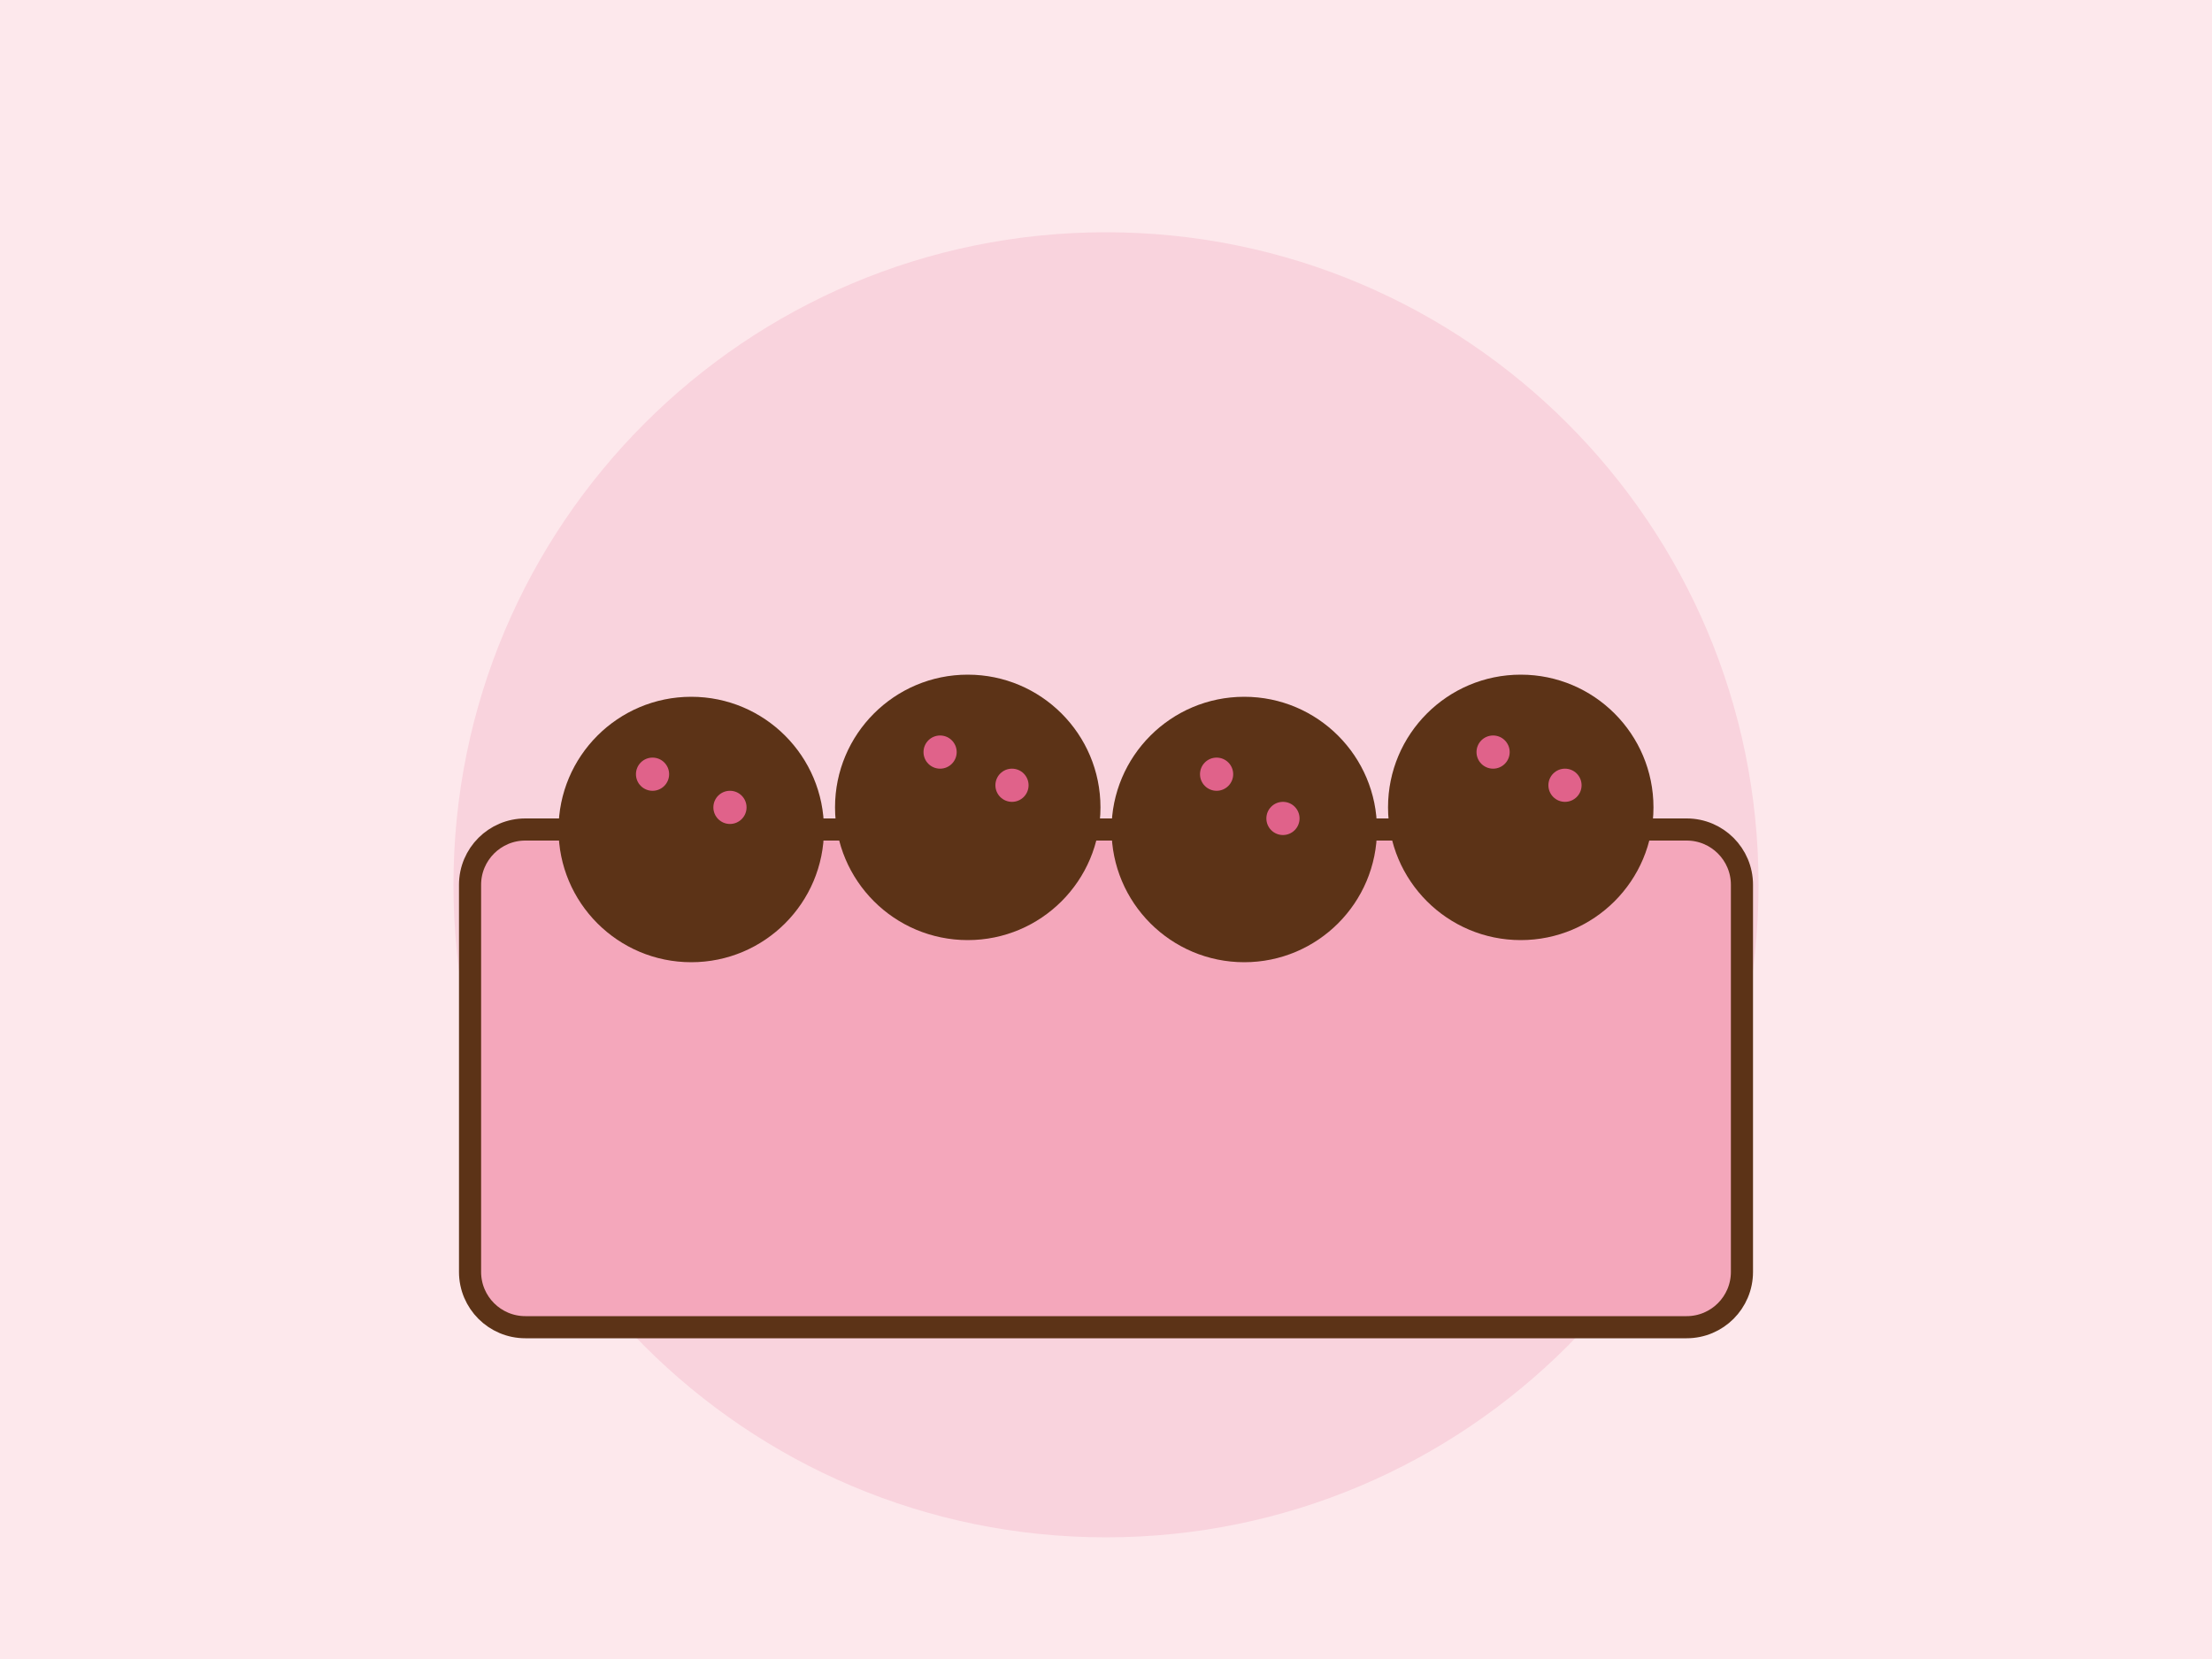
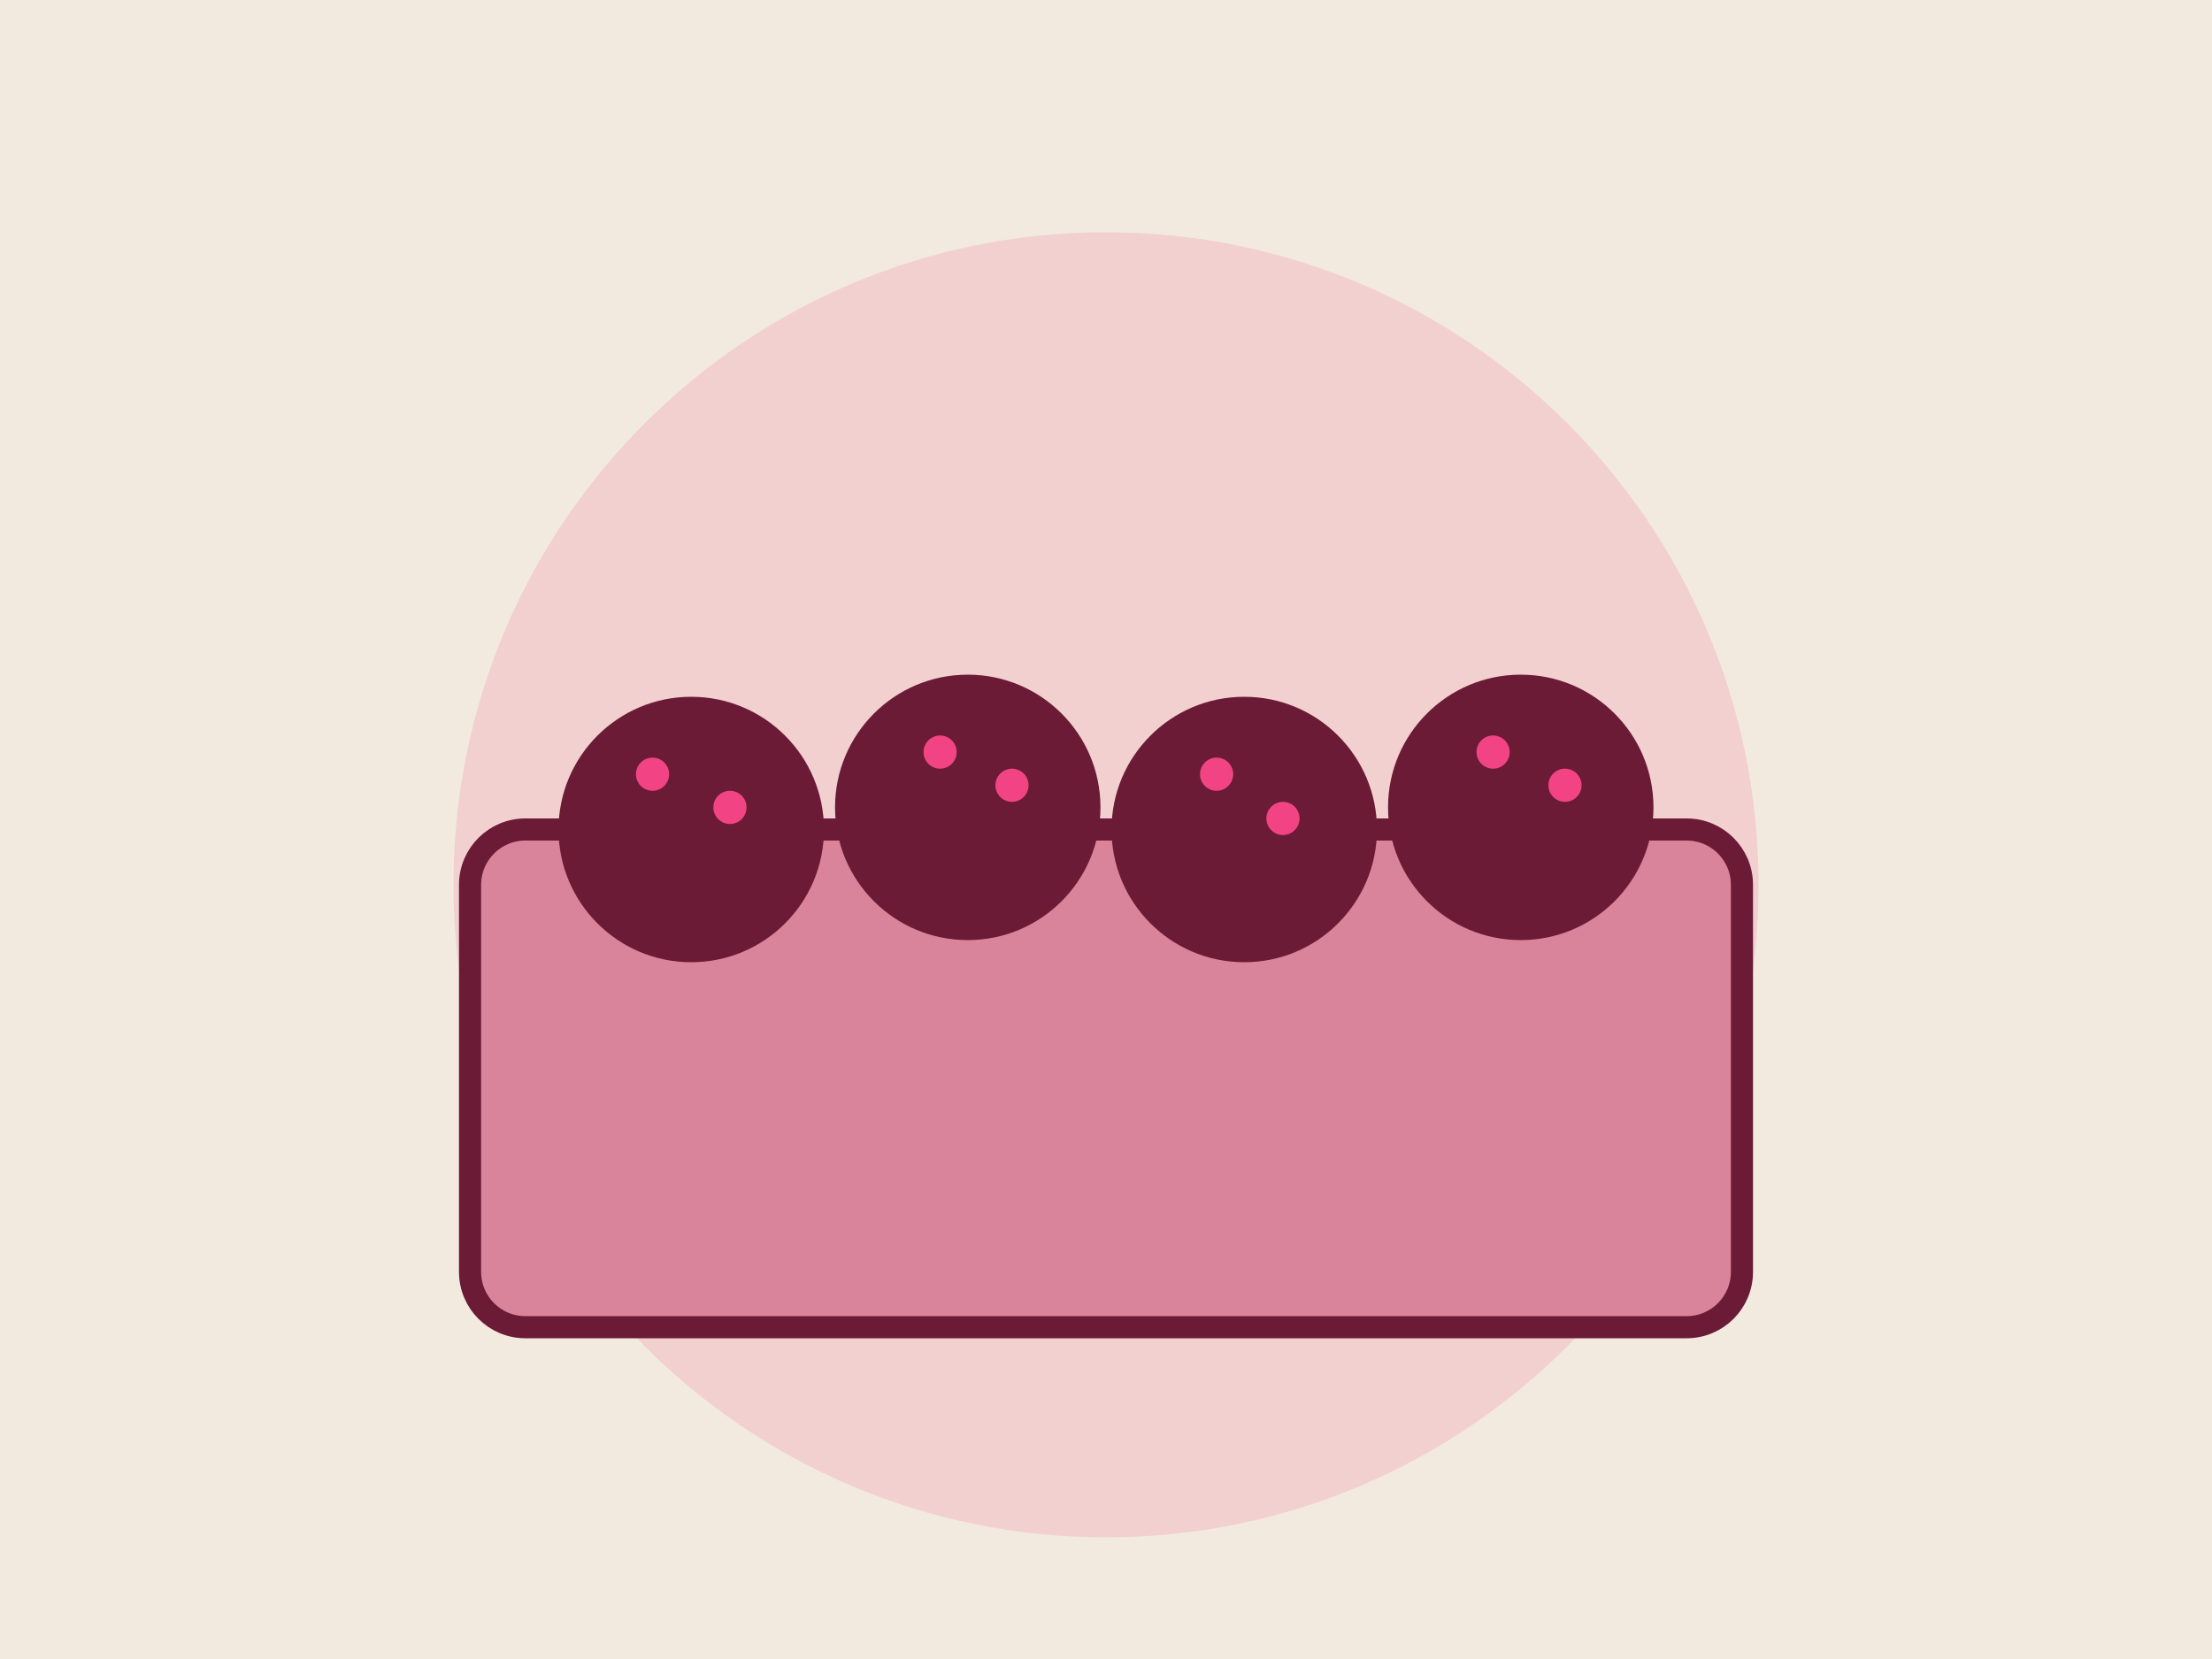
<svg xmlns="http://www.w3.org/2000/svg" viewBox="0 0 400 300">
-   <rect width="400" height="300" fill="#FDE8EC" />
-   <circle cx="200" cy="160" r="118" fill="#F9D3DD" />
-   <rect x="85" y="150" width="230" height="90" rx="10" fill="#F4A7BB" stroke="#5C3317" stroke-width="4" />
-   <g fill="#5C3317">
+   <rect width="400" height="300" fill="#F2EADF" />
+   <circle cx="200" cy="160" r="118" fill="#F2D0D0" />
+   <rect x="85" y="150" width="230" height="90" rx="10" fill="#D9849B" stroke="#6B1B36" stroke-width="4" />
+   <g fill="#6B1B36">
    <circle cx="125" cy="150" r="24" />
    <circle cx="175" cy="146" r="24" />
    <circle cx="225" cy="150" r="24" />
    <circle cx="275" cy="146" r="24" />
  </g>
-   <g fill="#E0628A">
+   <g fill="#F24484">
    <circle cx="118" cy="140" r="3" />
    <circle cx="132" cy="146" r="3" />
    <circle cx="170" cy="136" r="3" />
    <circle cx="183" cy="142" r="3" />
    <circle cx="220" cy="140" r="3" />
    <circle cx="232" cy="148" r="3" />
    <circle cx="270" cy="136" r="3" />
    <circle cx="283" cy="142" r="3" />
  </g>
</svg>
